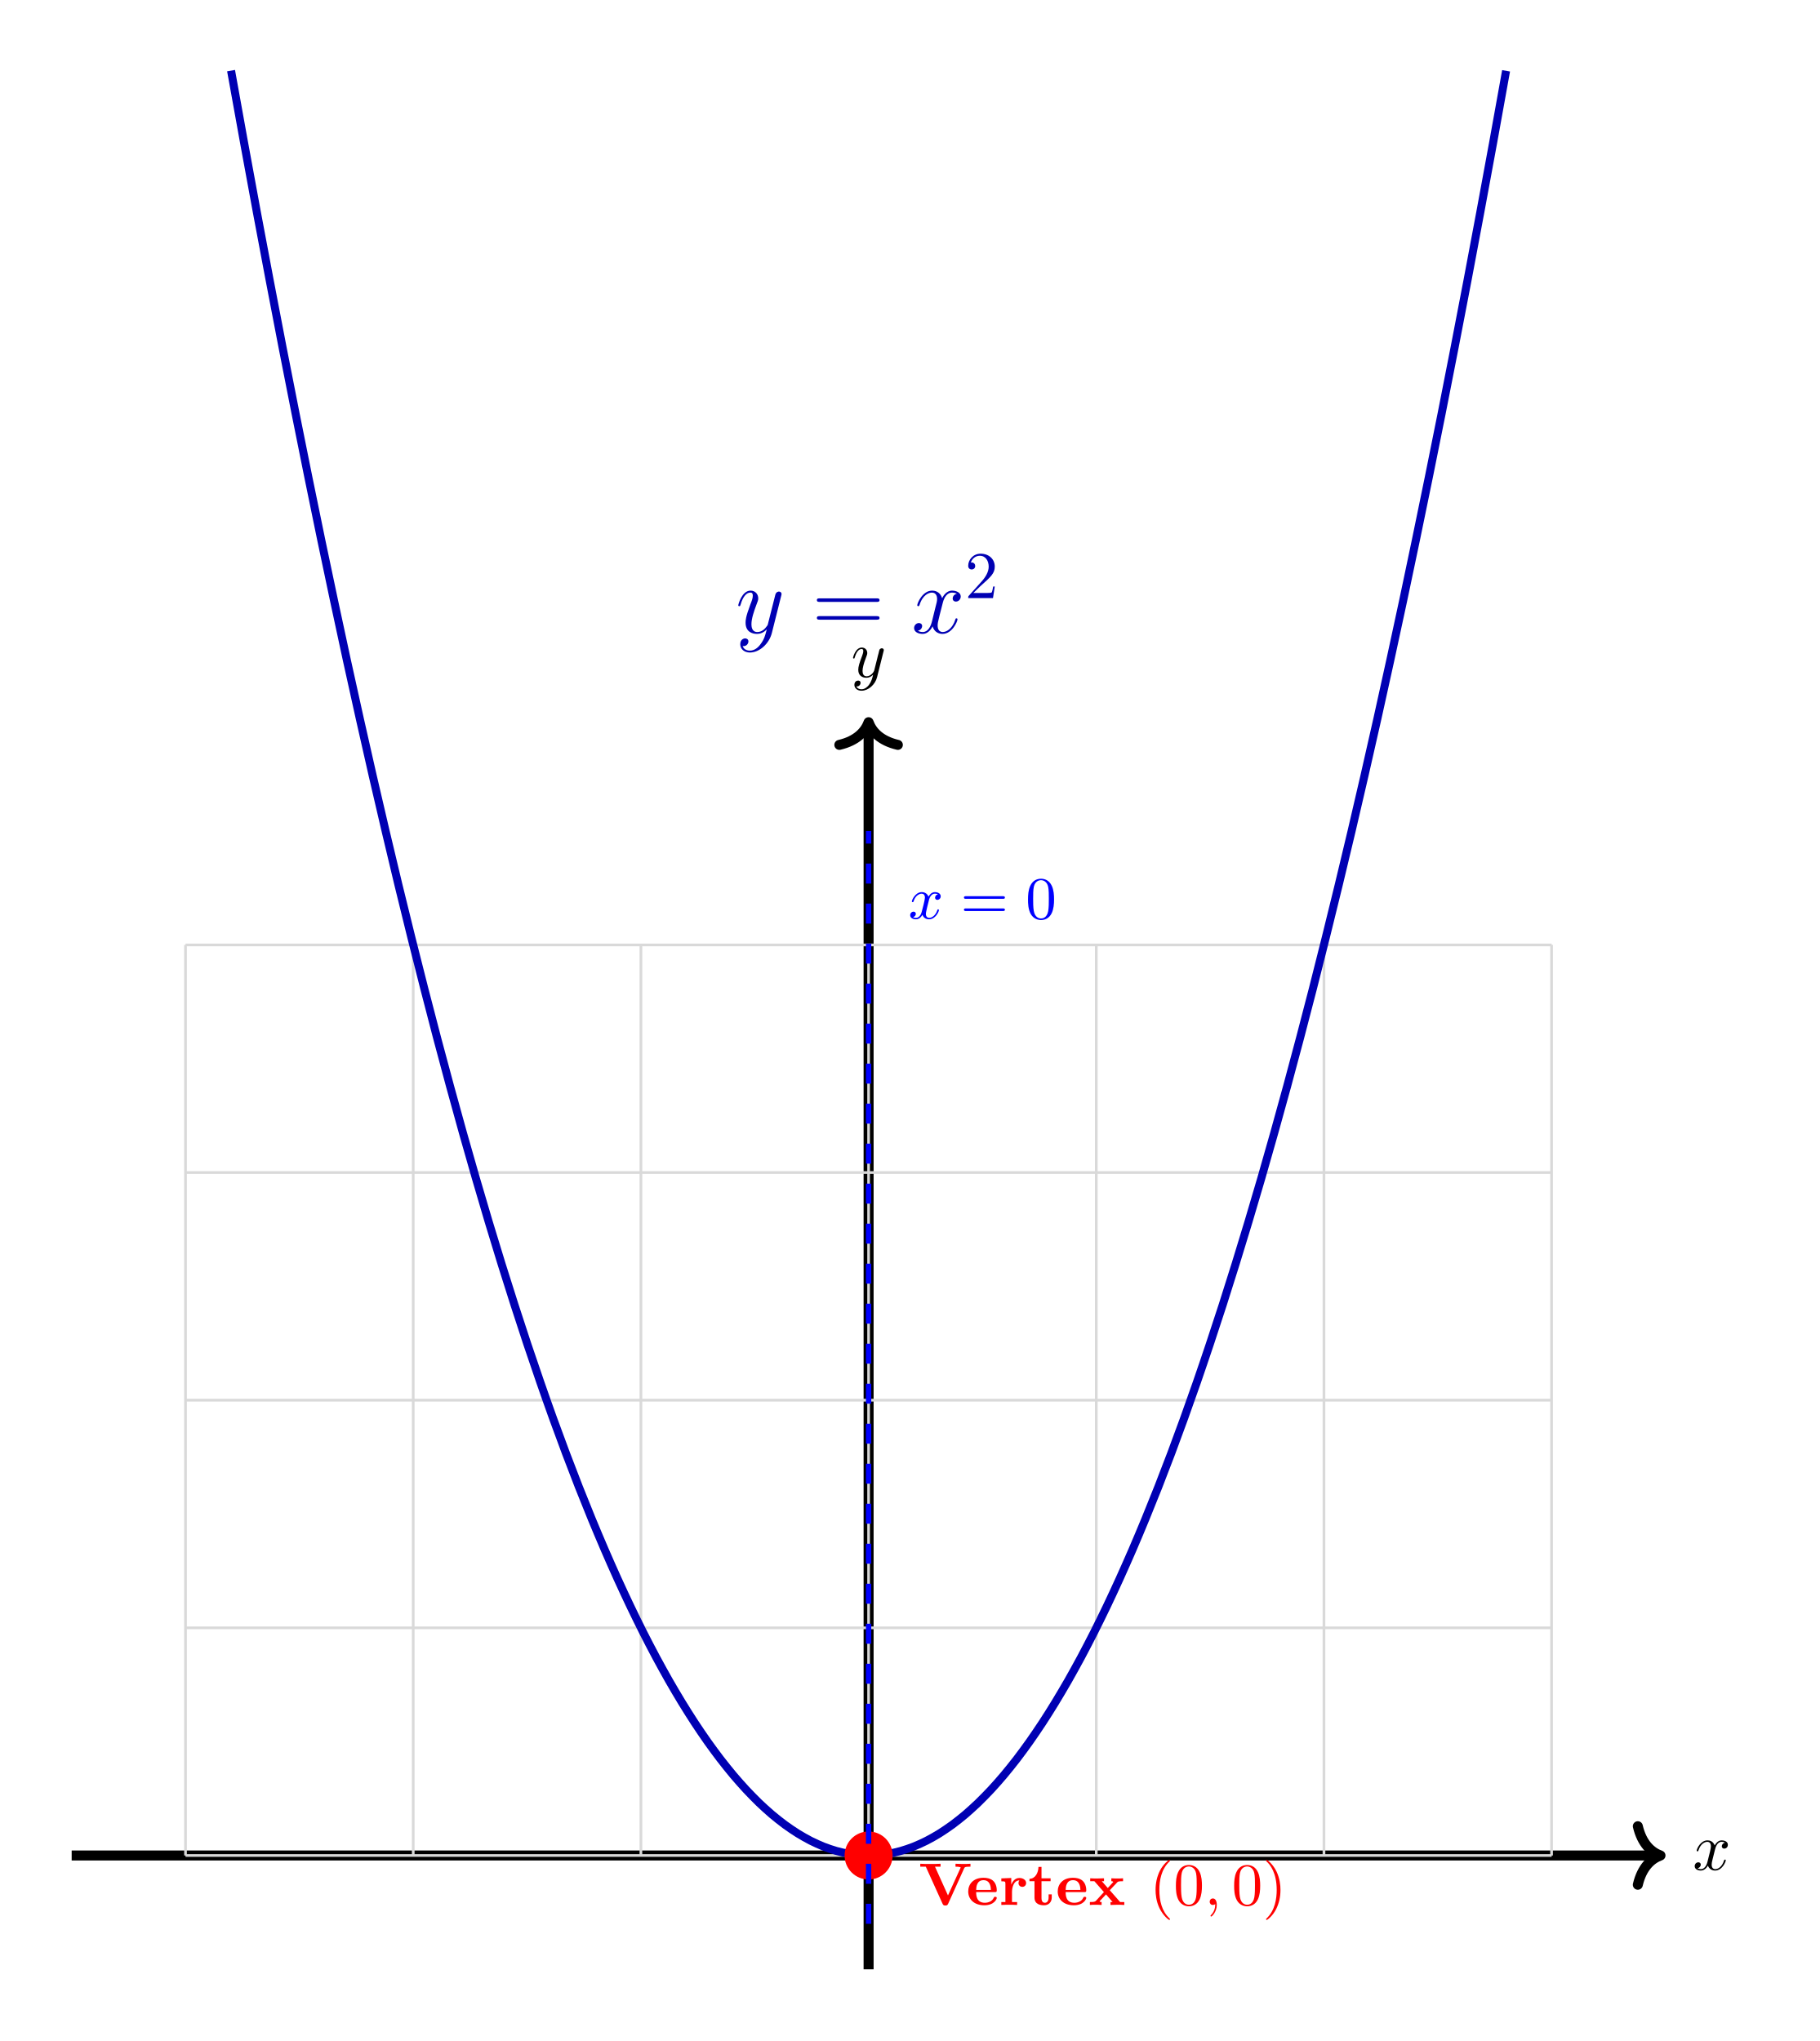
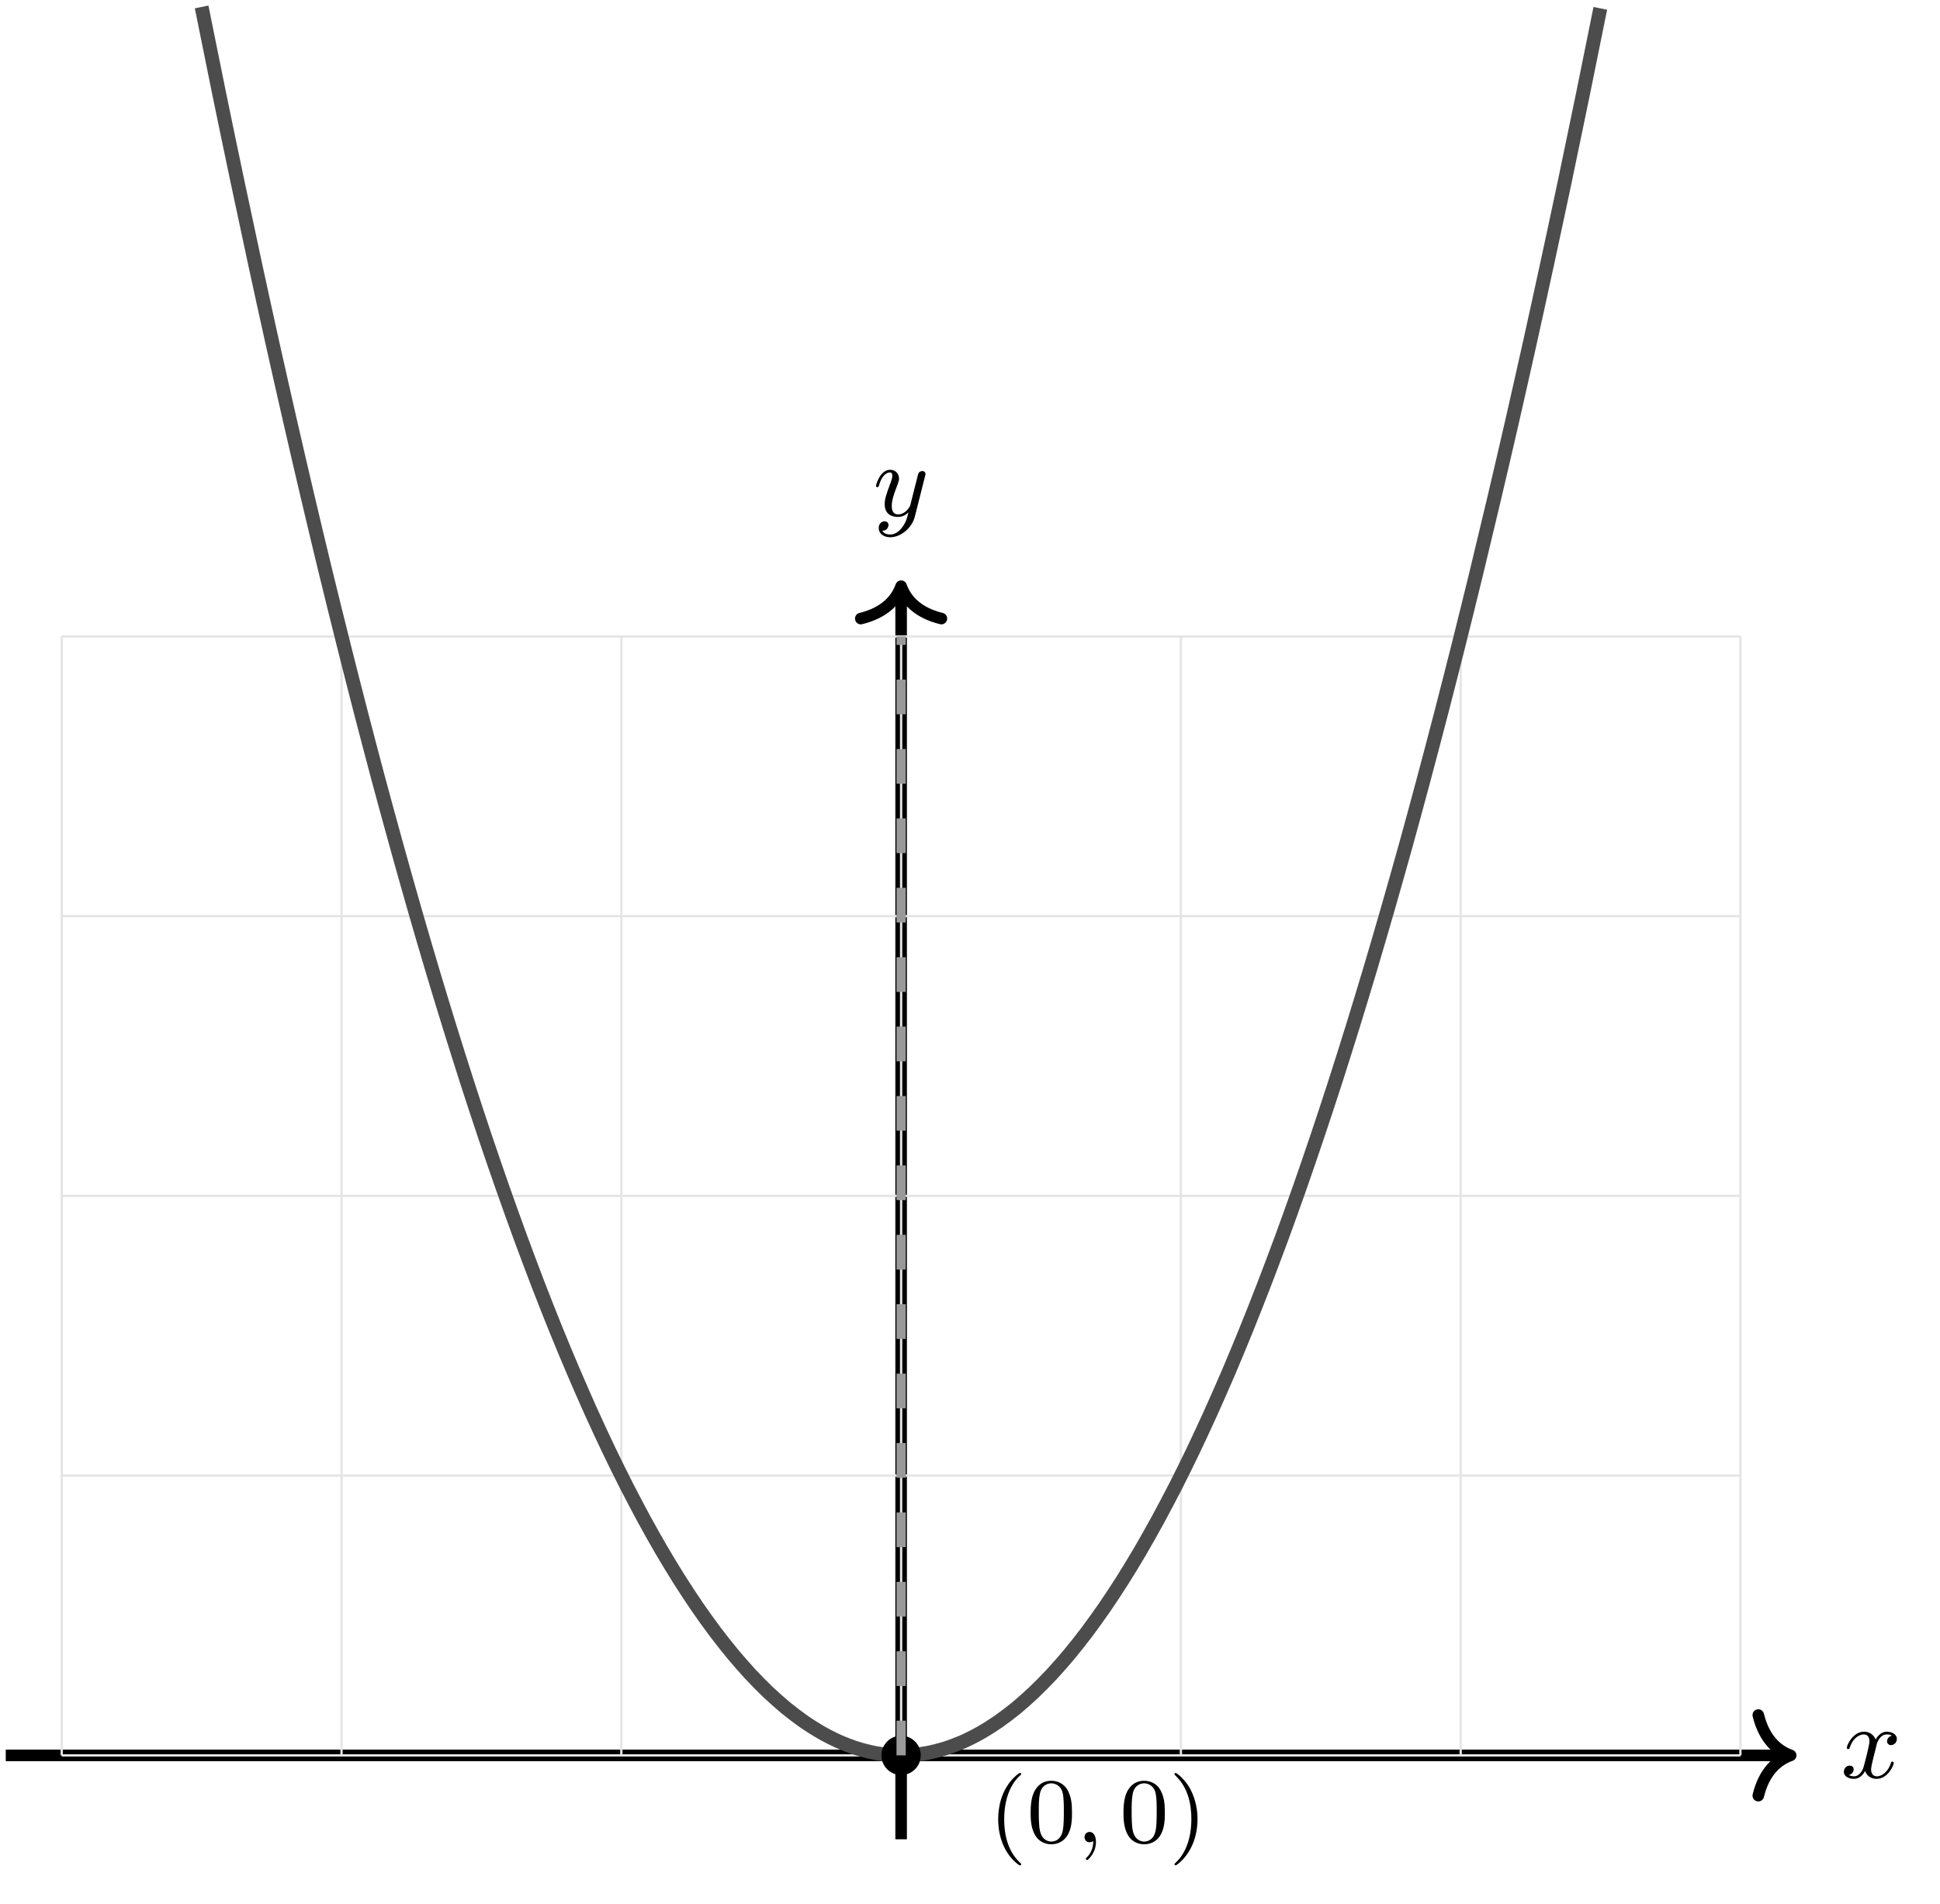
- <svg xmlns="http://www.w3.org/2000/svg" xmlns:xlink="http://www.w3.org/1999/xlink" width="271.864pt" height="304.961pt" viewBox="0 0 271.864 304.961">
+ <svg xmlns="http://www.w3.org/2000/svg" xmlns:xlink="http://www.w3.org/1999/xlink" width="167.066pt" height="163.989pt" viewBox="0 0 167.066 163.989">
  <defs>
    <g>
      <g id="glyph-0-0">
-         <path d="M 3.328 -3.016 C 3.391 -3.266 3.625 -4.188 4.312 -4.188 C 4.359 -4.188 4.609 -4.188 4.812 -4.062 C 4.531 -4 4.344 -3.766 4.344 -3.516 C 4.344 -3.359 4.453 -3.172 4.719 -3.172 C 4.938 -3.172 5.25 -3.344 5.25 -3.75 C 5.25 -4.266 4.672 -4.406 4.328 -4.406 C 3.75 -4.406 3.406 -3.875 3.281 -3.656 C 3.031 -4.312 2.5 -4.406 2.203 -4.406 C 1.172 -4.406 0.594 -3.125 0.594 -2.875 C 0.594 -2.766 0.703 -2.766 0.719 -2.766 C 0.797 -2.766 0.828 -2.797 0.844 -2.875 C 1.188 -3.938 1.844 -4.188 2.188 -4.188 C 2.375 -4.188 2.719 -4.094 2.719 -3.516 C 2.719 -3.203 2.547 -2.547 2.188 -1.141 C 2.031 -0.531 1.672 -0.109 1.234 -0.109 C 1.172 -0.109 0.953 -0.109 0.734 -0.234 C 0.984 -0.297 1.203 -0.5 1.203 -0.781 C 1.203 -1.047 0.984 -1.125 0.844 -1.125 C 0.531 -1.125 0.297 -0.875 0.297 -0.547 C 0.297 -0.094 0.781 0.109 1.219 0.109 C 1.891 0.109 2.25 -0.594 2.266 -0.641 C 2.391 -0.281 2.75 0.109 3.344 0.109 C 4.375 0.109 4.938 -1.172 4.938 -1.422 C 4.938 -1.531 4.859 -1.531 4.828 -1.531 C 4.734 -1.531 4.719 -1.484 4.688 -1.422 C 4.359 -0.344 3.688 -0.109 3.375 -0.109 C 2.984 -0.109 2.828 -0.422 2.828 -0.766 C 2.828 -0.984 2.875 -1.203 2.984 -1.641 Z M 3.328 -3.016 " />
+         <path d="M 4.406 -3.625 C 4.078 -3.562 3.984 -3.281 3.984 -3.141 C 3.984 -2.969 4.109 -2.812 4.328 -2.812 C 4.578 -2.812 4.828 -3.031 4.828 -3.344 C 4.828 -3.766 4.375 -3.969 3.953 -3.969 C 3.422 -3.969 3.109 -3.484 3 -3.297 C 2.828 -3.734 2.438 -3.969 2 -3.969 C 1.047 -3.969 0.516 -2.812 0.516 -2.578 C 0.516 -2.5 0.578 -2.469 0.641 -2.469 C 0.719 -2.469 0.75 -2.516 0.766 -2.578 C 1.047 -3.469 1.641 -3.734 1.984 -3.734 C 2.25 -3.734 2.469 -3.562 2.469 -3.141 C 2.469 -2.828 2.094 -1.391 1.969 -0.953 C 1.906 -0.688 1.625 -0.125 1.141 -0.125 C 0.953 -0.125 0.766 -0.188 0.688 -0.234 C 0.922 -0.281 1.109 -0.5 1.109 -0.719 C 1.109 -0.953 0.938 -1.047 0.766 -1.047 C 0.5 -1.047 0.266 -0.828 0.266 -0.516 C 0.266 -0.078 0.75 0.094 1.125 0.094 C 1.656 0.094 1.953 -0.328 2.094 -0.578 C 2.312 0.016 2.844 0.094 3.078 0.094 C 4.047 0.094 4.562 -1.062 4.562 -1.281 C 4.562 -1.328 4.531 -1.391 4.453 -1.391 C 4.344 -1.391 4.344 -1.359 4.297 -1.219 C 4.094 -0.578 3.578 -0.125 3.109 -0.125 C 2.859 -0.125 2.609 -0.281 2.609 -0.719 C 2.609 -0.922 2.734 -1.406 2.812 -1.75 C 2.859 -1.906 3.094 -2.875 3.109 -2.938 C 3.219 -3.266 3.484 -3.734 3.953 -3.734 C 4.109 -3.734 4.281 -3.719 4.406 -3.625 Z M 4.406 -3.625 " />
      </g>
      <g id="glyph-0-1">
-         <path d="M 4.844 -3.797 C 4.891 -3.938 4.891 -3.953 4.891 -4.031 C 4.891 -4.203 4.75 -4.297 4.594 -4.297 C 4.5 -4.297 4.344 -4.234 4.25 -4.094 C 4.234 -4.031 4.141 -3.734 4.109 -3.547 C 4.031 -3.297 3.969 -3.016 3.906 -2.75 L 3.453 -0.953 C 3.422 -0.812 2.984 -0.109 2.328 -0.109 C 1.828 -0.109 1.719 -0.547 1.719 -0.922 C 1.719 -1.375 1.891 -2 2.219 -2.875 C 2.375 -3.281 2.422 -3.391 2.422 -3.594 C 2.422 -4.031 2.109 -4.406 1.609 -4.406 C 0.656 -4.406 0.297 -2.953 0.297 -2.875 C 0.297 -2.766 0.391 -2.766 0.406 -2.766 C 0.516 -2.766 0.516 -2.797 0.562 -2.953 C 0.844 -3.891 1.234 -4.188 1.578 -4.188 C 1.656 -4.188 1.828 -4.188 1.828 -3.875 C 1.828 -3.625 1.719 -3.359 1.656 -3.172 C 1.25 -2.109 1.078 -1.547 1.078 -1.078 C 1.078 -0.188 1.703 0.109 2.297 0.109 C 2.688 0.109 3.016 -0.062 3.297 -0.344 C 3.172 0.172 3.047 0.672 2.656 1.203 C 2.391 1.531 2.016 1.828 1.562 1.828 C 1.422 1.828 0.969 1.797 0.797 1.406 C 0.953 1.406 1.094 1.406 1.219 1.281 C 1.328 1.203 1.422 1.062 1.422 0.875 C 1.422 0.562 1.156 0.531 1.062 0.531 C 0.828 0.531 0.5 0.688 0.5 1.172 C 0.5 1.672 0.938 2.047 1.562 2.047 C 2.578 2.047 3.609 1.141 3.891 0.016 Z M 4.844 -3.797 " />
+         <path d="M 4.5 -3.453 C 4.516 -3.5 4.531 -3.547 4.531 -3.609 C 4.531 -3.719 4.453 -3.859 4.25 -3.859 C 4.141 -3.859 3.969 -3.797 3.906 -3.625 C 3.891 -3.594 3.797 -3.219 3.75 -3.016 L 3.297 -1.234 C 3.234 -0.969 3.234 -0.953 3.203 -0.875 C 3.203 -0.828 2.828 -0.125 2.172 -0.125 C 1.625 -0.125 1.625 -0.688 1.625 -0.859 C 1.625 -1.266 1.734 -1.703 2.125 -2.703 C 2.203 -2.922 2.25 -3.047 2.25 -3.203 C 2.25 -3.656 1.922 -3.969 1.484 -3.969 C 0.625 -3.969 0.266 -2.688 0.266 -2.578 C 0.266 -2.5 0.328 -2.469 0.391 -2.469 C 0.484 -2.469 0.5 -2.531 0.531 -2.641 C 0.719 -3.312 1.078 -3.734 1.453 -3.734 C 1.672 -3.734 1.672 -3.562 1.672 -3.438 C 1.672 -3.297 1.625 -3.125 1.547 -2.922 C 1.125 -1.797 1.016 -1.422 1.016 -1 C 1.016 0 1.828 0.094 2.156 0.094 C 2.594 0.094 2.906 -0.141 3.062 -0.297 C 2.953 0.156 2.859 0.562 2.5 1.016 C 2.234 1.375 1.875 1.609 1.484 1.609 C 1.234 1.609 0.938 1.531 0.812 1.281 C 1.281 1.281 1.344 0.875 1.344 0.797 C 1.344 0.594 1.203 0.469 1 0.469 C 0.797 0.469 0.5 0.641 0.5 1.047 C 0.5 1.516 0.922 1.844 1.484 1.844 C 2.391 1.844 3.375 1.062 3.625 0.016 Z M 4.5 -3.453 " />
      </g>
      <g id="glyph-1-0">
-         <path d="M 6.828 -5.516 C 6.891 -5.625 6.922 -5.719 7.594 -5.719 L 7.75 -5.719 L 7.75 -6.156 C 7.266 -6.125 7.062 -6.125 6.703 -6.125 C 6.203 -6.125 5.984 -6.141 5.516 -6.156 L 5.516 -5.719 C 5.75 -5.719 6.062 -5.719 6.297 -5.609 L 4.391 -1.422 L 2.453 -5.719 L 3.281 -5.719 L 3.281 -6.156 C 2.953 -6.125 2.062 -6.125 1.688 -6.125 C 1.312 -6.125 0.594 -6.125 0.25 -6.156 L 0.25 -5.719 L 1.078 -5.719 L 3.594 -0.156 C 3.703 0.078 3.828 0.078 4 0.078 C 4.172 0.078 4.297 0.078 4.406 -0.156 Z M 6.828 -5.516 " />
+         <path d="M 2.656 1.984 C 2.719 1.984 2.812 1.984 2.812 1.891 C 2.812 1.859 2.812 1.859 2.703 1.75 C 1.609 0.719 1.344 -0.75 1.344 -1.984 C 1.344 -4.281 2.281 -5.359 2.688 -5.734 C 2.812 -5.828 2.812 -5.844 2.812 -5.875 C 2.812 -5.922 2.781 -5.969 2.703 -5.969 C 2.578 -5.969 2.172 -5.562 2.109 -5.5 C 1.047 -4.375 0.828 -2.953 0.828 -1.984 C 0.828 -0.203 1.562 1.234 2.656 1.984 Z M 2.656 1.984 " />
      </g>
      <g id="glyph-1-1">
-         <path d="M 4.266 -1.922 C 4.453 -1.922 4.562 -1.922 4.562 -2.172 C 4.562 -2.375 4.547 -3.172 3.969 -3.656 C 3.562 -3.984 3.016 -4.062 2.578 -4.062 C 1.047 -4.062 0.297 -3.094 0.297 -2.016 C 0.297 -0.844 1.188 0.047 2.703 0.047 C 4.188 0.047 4.562 -0.891 4.562 -1.047 C 4.562 -1.219 4.391 -1.219 4.328 -1.219 C 4.172 -1.219 4.156 -1.172 4.094 -1.047 C 3.891 -0.578 3.344 -0.328 2.781 -0.328 C 1.5 -0.328 1.484 -1.484 1.484 -1.922 Z M 1.484 -2.25 C 1.5 -2.656 1.547 -3.703 2.578 -3.703 C 3.625 -3.703 3.672 -2.609 3.688 -2.25 Z M 1.484 -2.25 " />
+         <path d="M 3.891 -2.547 C 3.891 -3.391 3.812 -3.906 3.547 -4.422 C 3.203 -5.125 2.547 -5.297 2.109 -5.297 C 1.109 -5.297 0.734 -4.547 0.625 -4.328 C 0.344 -3.75 0.328 -2.953 0.328 -2.547 C 0.328 -2.016 0.344 -1.219 0.734 -0.578 C 1.094 0.016 1.688 0.172 2.109 0.172 C 2.5 0.172 3.172 0.047 3.578 -0.734 C 3.875 -1.312 3.891 -2.031 3.891 -2.547 Z M 2.109 -0.062 C 1.844 -0.062 1.297 -0.188 1.125 -1.016 C 1.031 -1.469 1.031 -2.219 1.031 -2.641 C 1.031 -3.188 1.031 -3.75 1.125 -4.188 C 1.297 -5 1.906 -5.078 2.109 -5.078 C 2.375 -5.078 2.938 -4.938 3.094 -4.219 C 3.188 -3.781 3.188 -3.172 3.188 -2.641 C 3.188 -2.172 3.188 -1.453 3.094 -1 C 2.922 -0.172 2.375 -0.062 2.109 -0.062 Z M 2.109 -0.062 " />
      </g>
      <g id="glyph-1-2">
-         <path d="M 1.969 -1.953 C 1.969 -2.609 2.219 -3.656 3.078 -3.672 C 2.984 -3.578 2.938 -3.422 2.938 -3.281 C 2.938 -2.891 3.25 -2.703 3.5 -2.703 C 3.797 -2.703 4.078 -2.906 4.078 -3.281 C 4.078 -3.734 3.609 -4.031 3.078 -4.031 C 2.453 -4.031 2.078 -3.578 1.875 -3.062 L 1.859 -3.062 L 1.859 -4.031 L 0.375 -3.969 L 0.375 -3.531 C 0.906 -3.531 0.984 -3.531 0.984 -3.172 L 0.984 -0.438 L 0.375 -0.438 L 0.375 0 C 1.031 -0.031 1.078 -0.031 1.516 -0.031 C 1.734 -0.031 2.266 -0.031 2.734 0 L 2.734 -0.438 L 1.969 -0.438 Z M 1.969 -1.953 " />
-       </g>
-       <g id="glyph-1-3">
-         <path d="M 2 -3.547 L 3.359 -3.547 L 3.359 -3.984 L 2 -3.984 L 2 -5.688 L 1.547 -5.688 C 1.531 -4.859 1.109 -3.922 0.203 -3.906 L 0.203 -3.547 L 0.953 -3.547 L 0.953 -1.109 C 0.953 -0.078 1.844 0.047 2.391 0.047 C 3.094 0.047 3.531 -0.453 3.531 -1.109 L 3.531 -1.578 L 3.062 -1.578 L 3.062 -1.125 C 3.062 -0.5 2.75 -0.328 2.516 -0.328 C 2 -0.328 2 -0.875 2 -1.078 Z M 2 -3.547 " />
-       </g>
-       <g id="glyph-1-4">
-         <path d="M 3.203 -2.203 L 4.312 -3.375 C 4.406 -3.484 4.469 -3.547 5.188 -3.547 L 5.188 -3.984 C 4.875 -3.953 4.641 -3.953 4.344 -3.953 C 4.188 -3.953 3.844 -3.953 3.438 -3.984 L 3.438 -3.547 C 3.625 -3.547 3.672 -3.5 3.734 -3.438 L 2.906 -2.531 L 2.016 -3.547 L 2.344 -3.547 L 2.344 -3.984 C 1.797 -3.969 1.562 -3.953 1.266 -3.953 C 1.078 -3.953 0.734 -3.953 0.281 -3.984 L 0.281 -3.547 L 0.906 -3.547 L 2.328 -1.922 L 1.125 -0.609 C 0.953 -0.438 0.641 -0.438 0.234 -0.438 L 0.234 0 C 0.531 -0.031 0.766 -0.031 1.062 -0.031 C 1.234 -0.031 1.578 -0.031 1.984 0 L 1.984 -0.438 C 1.844 -0.438 1.688 -0.469 1.688 -0.531 C 1.688 -0.578 1.75 -0.625 1.766 -0.641 L 2.641 -1.578 L 3.625 -0.438 L 3.312 -0.438 L 3.312 0 C 3.891 -0.016 4.094 -0.031 4.391 -0.031 C 4.594 -0.031 4.922 -0.031 5.375 0 L 5.375 -0.438 L 4.75 -0.438 Z M 3.203 -2.203 " />
+         <path d="M 2.469 -1.984 C 2.469 -2.75 2.328 -3.656 1.844 -4.594 C 1.453 -5.328 0.719 -5.969 0.578 -5.969 C 0.5 -5.969 0.484 -5.922 0.484 -5.875 C 0.484 -5.844 0.484 -5.828 0.578 -5.734 C 1.688 -4.672 1.938 -3.219 1.938 -1.984 C 1.938 0.297 1 1.375 0.594 1.75 C 0.484 1.844 0.484 1.859 0.484 1.891 C 0.484 1.938 0.5 1.984 0.578 1.984 C 0.703 1.984 1.109 1.578 1.172 1.516 C 2.234 0.391 2.469 -1.031 2.469 -1.984 Z M 2.469 -1.984 " />
      </g>
      <g id="glyph-2-0">
-         <path d="M 3.062 2.141 C 3.062 2.094 3.031 2.062 2.984 2 C 1.828 0.938 1.469 -0.672 1.469 -2.25 C 1.469 -3.625 1.734 -5.312 3 -6.516 C 3.047 -6.562 3.062 -6.578 3.062 -6.625 C 3.062 -6.688 3.016 -6.734 2.953 -6.734 C 2.844 -6.734 2.031 -6.078 1.547 -5.109 C 1.125 -4.25 0.906 -3.312 0.906 -2.25 C 0.906 -1.609 0.984 -0.578 1.484 0.469 C 2.016 1.578 2.844 2.234 2.953 2.234 C 3.016 2.234 3.062 2.203 3.062 2.141 Z M 3.062 2.141 " />
-       </g>
-       <g id="glyph-2-1">
-         <path d="M 4.25 -2.875 C 4.25 -3.469 4.219 -4.25 3.906 -4.922 C 3.5 -5.766 2.828 -5.969 2.312 -5.969 C 1.766 -5.969 1.078 -5.766 0.688 -4.891 C 0.406 -4.281 0.359 -3.547 0.359 -2.875 C 0.359 -2.281 0.375 -1.422 0.766 -0.703 C 1.188 0.047 1.891 0.203 2.297 0.203 C 2.875 0.203 3.547 -0.047 3.922 -0.875 C 4.188 -1.484 4.25 -2.156 4.25 -2.875 Z M 2.312 -0.031 C 2.031 -0.031 1.391 -0.156 1.219 -1.172 C 1.125 -1.688 1.125 -2.469 1.125 -2.984 C 1.125 -3.594 1.125 -4.297 1.234 -4.797 C 1.422 -5.594 1.984 -5.75 2.297 -5.75 C 2.641 -5.75 3.203 -5.562 3.375 -4.734 C 3.469 -4.25 3.469 -3.547 3.469 -2.984 C 3.469 -2.422 3.469 -1.672 3.375 -1.141 C 3.188 -0.109 2.531 -0.031 2.312 -0.031 Z M 2.312 -0.031 " />
-       </g>
-       <g id="glyph-2-2">
-         <path d="M 2.672 -2.25 C 2.672 -2.984 2.562 -3.969 2.094 -4.969 C 1.562 -6.078 0.734 -6.734 0.625 -6.734 C 0.531 -6.734 0.516 -6.656 0.516 -6.625 C 0.516 -6.578 0.531 -6.562 0.594 -6.5 C 1.125 -6.031 2.109 -4.812 2.109 -2.25 C 2.109 -0.969 1.875 0.812 0.578 2.031 C 0.562 2.047 0.516 2.094 0.516 2.141 C 0.516 2.156 0.531 2.234 0.625 2.234 C 0.734 2.234 1.547 1.594 2.031 0.609 C 2.453 -0.25 2.672 -1.172 2.672 -2.25 Z M 2.672 -2.25 " />
-       </g>
-       <g id="glyph-2-3">
-         <path d="M 6.344 -2.969 C 6.469 -2.969 6.641 -2.969 6.641 -3.156 C 6.641 -3.359 6.453 -3.359 6.312 -3.359 L 0.844 -3.359 C 0.703 -3.359 0.516 -3.359 0.516 -3.156 C 0.516 -2.969 0.688 -2.969 0.812 -2.969 Z M 6.312 -1.141 C 6.453 -1.141 6.641 -1.141 6.641 -1.344 C 6.641 -1.531 6.469 -1.531 6.344 -1.531 L 0.812 -1.531 C 0.688 -1.531 0.516 -1.531 0.516 -1.344 C 0.516 -1.141 0.703 -1.141 0.844 -1.141 Z M 6.312 -1.141 " />
-       </g>
-       <g id="glyph-3-0">
-         <path d="M 1.625 -0.141 C 1.625 0.156 1.625 0.891 0.969 1.531 C 0.922 1.578 0.922 1.594 0.922 1.625 C 0.922 1.688 0.984 1.734 1.031 1.734 C 1.125 1.734 1.859 1.031 1.859 -0.016 C 1.859 -0.578 1.656 -0.969 1.281 -0.969 C 0.969 -0.969 0.797 -0.734 0.797 -0.484 C 0.797 -0.234 0.969 0 1.281 0 C 1.406 0 1.547 -0.047 1.625 -0.141 Z M 1.625 -0.141 " />
-       </g>
-       <g id="glyph-3-1">
-         <path d="M 4.406 -3.625 C 4.078 -3.562 3.984 -3.281 3.984 -3.141 C 3.984 -2.969 4.109 -2.812 4.328 -2.812 C 4.578 -2.812 4.828 -3.031 4.828 -3.344 C 4.828 -3.766 4.375 -3.969 3.953 -3.969 C 3.422 -3.969 3.109 -3.484 3 -3.297 C 2.828 -3.734 2.438 -3.969 2 -3.969 C 1.047 -3.969 0.516 -2.812 0.516 -2.578 C 0.516 -2.5 0.578 -2.469 0.641 -2.469 C 0.719 -2.469 0.75 -2.516 0.766 -2.578 C 1.047 -3.469 1.641 -3.734 1.984 -3.734 C 2.25 -3.734 2.469 -3.562 2.469 -3.141 C 2.469 -2.828 2.094 -1.391 1.969 -0.953 C 1.906 -0.688 1.625 -0.125 1.141 -0.125 C 0.953 -0.125 0.766 -0.188 0.688 -0.234 C 0.922 -0.281 1.109 -0.5 1.109 -0.719 C 1.109 -0.953 0.938 -1.047 0.766 -1.047 C 0.5 -1.047 0.266 -0.828 0.266 -0.516 C 0.266 -0.078 0.75 0.094 1.125 0.094 C 1.656 0.094 1.953 -0.328 2.094 -0.578 C 2.312 0.016 2.844 0.094 3.078 0.094 C 4.047 0.094 4.562 -1.062 4.562 -1.281 C 4.562 -1.328 4.531 -1.391 4.453 -1.391 C 4.344 -1.391 4.344 -1.359 4.297 -1.219 C 4.094 -0.578 3.578 -0.125 3.109 -0.125 C 2.859 -0.125 2.609 -0.281 2.609 -0.719 C 2.609 -0.922 2.734 -1.406 2.812 -1.75 C 2.859 -1.906 3.094 -2.875 3.109 -2.938 C 3.219 -3.266 3.484 -3.734 3.953 -3.734 C 4.109 -3.734 4.281 -3.719 4.406 -3.625 Z M 4.406 -3.625 " />
-       </g>
-       <g id="glyph-4-0">
-         <path d="M 3.766 1.609 C 3.391 2.156 2.828 2.641 2.125 2.641 C 1.953 2.641 1.266 2.609 1.047 1.953 C 1.094 1.969 1.156 1.969 1.188 1.969 C 1.625 1.969 1.906 1.594 1.906 1.266 C 1.906 0.938 1.641 0.812 1.422 0.812 C 1.188 0.812 0.688 0.984 0.688 1.688 C 0.688 2.422 1.312 2.922 2.125 2.922 C 3.562 2.922 5 1.609 5.406 0.016 L 6.812 -5.578 C 6.828 -5.656 6.859 -5.734 6.859 -5.828 C 6.859 -6.031 6.688 -6.188 6.469 -6.188 C 6.344 -6.188 6.031 -6.125 5.922 -5.688 L 4.859 -1.484 C 4.797 -1.219 4.797 -1.188 4.672 -1.031 C 4.391 -0.625 3.922 -0.141 3.234 -0.141 C 2.422 -0.141 2.359 -0.938 2.359 -1.312 C 2.359 -2.141 2.734 -3.234 3.125 -4.281 C 3.281 -4.688 3.375 -4.891 3.375 -5.172 C 3.375 -5.781 2.938 -6.328 2.234 -6.328 C 0.922 -6.328 0.391 -4.25 0.391 -4.125 C 0.391 -4.078 0.438 -4 0.547 -4 C 0.672 -4 0.688 -4.062 0.75 -4.266 C 1.094 -5.469 1.641 -6.031 2.188 -6.031 C 2.328 -6.031 2.562 -6.031 2.562 -5.562 C 2.562 -5.188 2.406 -4.781 2.188 -4.234 C 1.484 -2.359 1.484 -1.875 1.484 -1.531 C 1.484 -0.172 2.469 0.141 3.188 0.141 C 3.594 0.141 4.109 0.016 4.625 -0.516 L 4.641 -0.5 C 4.422 0.344 4.281 0.906 3.766 1.609 Z M 3.766 1.609 " />
-       </g>
-       <g id="glyph-4-1">
-         <path d="M 6.797 -5.859 C 6.344 -5.766 6.172 -5.422 6.172 -5.156 C 6.172 -4.812 6.438 -4.688 6.641 -4.688 C 7.078 -4.688 7.375 -5.062 7.375 -5.453 C 7.375 -6.047 6.688 -6.328 6.078 -6.328 C 5.203 -6.328 4.719 -5.469 4.594 -5.188 C 4.266 -6.266 3.375 -6.328 3.109 -6.328 C 1.656 -6.328 0.875 -4.453 0.875 -4.125 C 0.875 -4.078 0.938 -4 1.031 -4 C 1.141 -4 1.172 -4.094 1.203 -4.141 C 1.688 -5.734 2.656 -6.031 3.062 -6.031 C 3.719 -6.031 3.844 -5.438 3.844 -5.094 C 3.844 -4.781 3.766 -4.453 3.578 -3.766 L 3.094 -1.797 C 2.891 -0.938 2.469 -0.141 1.703 -0.141 C 1.641 -0.141 1.281 -0.141 0.969 -0.328 C 1.484 -0.438 1.609 -0.859 1.609 -1.031 C 1.609 -1.312 1.391 -1.484 1.125 -1.484 C 0.781 -1.484 0.406 -1.188 0.406 -0.734 C 0.406 -0.125 1.078 0.141 1.688 0.141 C 2.375 0.141 2.875 -0.406 3.172 -0.984 C 3.406 -0.141 4.109 0.141 4.641 0.141 C 6.109 0.141 6.891 -1.734 6.891 -2.047 C 6.891 -2.125 6.828 -2.188 6.734 -2.188 C 6.609 -2.188 6.594 -2.109 6.562 -2 C 6.172 -0.734 5.328 -0.141 4.688 -0.141 C 4.188 -0.141 3.922 -0.516 3.922 -1.109 C 3.922 -1.422 3.969 -1.656 4.203 -2.594 L 4.703 -4.547 C 4.922 -5.406 5.406 -6.031 6.062 -6.031 C 6.094 -6.031 6.5 -6.031 6.797 -5.859 Z M 6.797 -5.859 " />
-       </g>
-       <g id="glyph-5-0">
-         <path d="M 9.688 -4.641 C 9.891 -4.641 10.141 -4.641 10.141 -4.906 C 10.141 -5.172 9.891 -5.172 9.688 -5.172 L 1.234 -5.172 C 1.031 -5.172 0.781 -5.172 0.781 -4.922 C 0.781 -4.641 1.016 -4.641 1.234 -4.641 Z M 9.688 -1.984 C 9.891 -1.984 10.141 -1.984 10.141 -2.234 C 10.141 -2.516 9.891 -2.516 9.688 -2.516 L 1.234 -2.516 C 1.031 -2.516 0.781 -2.516 0.781 -2.25 C 0.781 -1.984 1.016 -1.984 1.234 -1.984 Z M 9.688 -1.984 " />
-       </g>
-       <g id="glyph-6-0">
-         <path d="M 1.266 -0.766 L 2.328 -1.797 C 3.875 -3.172 4.469 -3.703 4.469 -4.703 C 4.469 -5.844 3.578 -6.641 2.359 -6.641 C 1.234 -6.641 0.5 -5.719 0.5 -4.828 C 0.5 -4.281 1 -4.281 1.031 -4.281 C 1.203 -4.281 1.547 -4.391 1.547 -4.812 C 1.547 -5.062 1.359 -5.328 1.016 -5.328 C 0.938 -5.328 0.922 -5.328 0.891 -5.312 C 1.109 -5.969 1.656 -6.328 2.234 -6.328 C 3.141 -6.328 3.562 -5.516 3.562 -4.703 C 3.562 -3.906 3.078 -3.125 2.516 -2.5 L 0.609 -0.375 C 0.5 -0.266 0.5 -0.234 0.5 0 L 4.203 0 L 4.469 -1.734 L 4.234 -1.734 C 4.172 -1.438 4.109 -1 4 -0.844 C 3.938 -0.766 3.281 -0.766 3.062 -0.766 Z M 1.266 -0.766 " />
+         <path d="M 1.484 -0.125 C 1.484 0.391 1.375 0.859 0.891 1.344 C 0.859 1.375 0.844 1.391 0.844 1.422 C 0.844 1.484 0.906 1.531 0.953 1.531 C 1.047 1.531 1.719 0.906 1.719 -0.031 C 1.719 -0.531 1.516 -0.891 1.172 -0.891 C 0.891 -0.891 0.734 -0.656 0.734 -0.453 C 0.734 -0.219 0.891 0 1.172 0 C 1.375 0 1.484 -0.109 1.484 -0.125 Z M 1.484 -0.125 " />
      </g>
    </g>
+     <clipPath id="clip-0">
+       <path clip-rule="nonzero" d="M 0 0 L 155 0 L 155 163.988 L 0 163.988 Z M 0 0 " />
+     </clipPath>
  </defs>
-   <path fill="none" stroke-width="1.494" stroke-linecap="butt" stroke-linejoin="miter" stroke="rgb(0%, 0%, 0%)" stroke-opacity="1" stroke-miterlimit="10" d="M -119.058 0.001 L 117.563 0.001 " transform="matrix(1, 0, 0, -1, 129.765, 277.243)" />
-   <path fill="none" stroke-width="1.494" stroke-linecap="round" stroke-linejoin="round" stroke="rgb(0%, 0%, 0%)" stroke-opacity="1" stroke-miterlimit="10" d="M -3.387 4.372 C -2.769 1.747 -1.39 0.509 0 0.001 C -1.39 -0.511 -2.769 -1.749 -3.387 -4.37 " transform="matrix(1, 0, 0, -1, 248.0741, 277.243)" />
+   <path fill="none" stroke-width="0.996" stroke-linecap="butt" stroke-linejoin="miter" stroke="rgb(0%, 0%, 0%)" stroke-opacity="1" stroke-miterlimit="10" d="M -77.105 -0.001 L 76.106 -0.001 " transform="matrix(1, 0, 0, -1, 77.601, 151.19)" />
+   <path fill="none" stroke-width="0.996" stroke-linecap="round" stroke-linejoin="round" stroke="rgb(0%, 0%, 0%)" stroke-opacity="1" stroke-miterlimit="10" d="M -2.789 3.471 C -2.281 1.389 -1.144 0.405 0 -0.001 C -1.144 -0.404 -2.281 -1.388 -2.789 -3.47 " transform="matrix(1, 0, 0, -1, 154.2066, 151.19)" />
  <g fill="rgb(0%, 0%, 0%)" fill-opacity="1">
-     <use xlink:href="#glyph-0-0" x="252.887" y="279.388" />
+     <use xlink:href="#glyph-0-0" x="158.522" y="153.12" />
  </g>
-   <path fill="none" stroke-width="1.494" stroke-linecap="butt" stroke-linejoin="miter" stroke="rgb(0%, 0%, 0%)" stroke-opacity="1" stroke-miterlimit="10" d="M 0.001 -17.007 L 0.001 168.587 " transform="matrix(1, 0, 0, -1, 129.765, 277.243)" />
-   <path fill="none" stroke-width="1.494" stroke-linecap="round" stroke-linejoin="round" stroke="rgb(0%, 0%, 0%)" stroke-opacity="1" stroke-miterlimit="10" d="M -3.387 4.37 C -2.77 1.749 -1.391 0.511 -0 -0.001 C -1.391 -0.508 -2.77 -1.747 -3.387 -4.372 " transform="matrix(0, -1, -1, 0, 129.765, 107.9098)" />
+   <path fill="none" stroke-width="0.996" stroke-linecap="butt" stroke-linejoin="miter" stroke="rgb(0%, 0%, 0%)" stroke-opacity="1" stroke-miterlimit="10" d="M 0.001 -7.228 L 0.001 100.202 " transform="matrix(1, 0, 0, -1, 77.601, 151.19)" />
+   <path fill="none" stroke-width="0.996" stroke-linecap="round" stroke-linejoin="round" stroke="rgb(0%, 0%, 0%)" stroke-opacity="1" stroke-miterlimit="10" d="M -2.788 3.472 C -2.28 1.39 -1.143 0.406 0.001 -0.001 C -1.143 -0.407 -2.28 -1.387 -2.788 -3.469 " transform="matrix(0, -1, -1, 0, 77.601, 50.4894)" />
  <g fill="rgb(0%, 0%, 0%)" fill-opacity="1">
-     <use xlink:href="#glyph-0-1" x="127.144" y="101.16" />
+     <use xlink:href="#glyph-0-1" x="75.171" y="44.43" />
  </g>
-   <path fill="none" stroke-width="0.399" stroke-linecap="butt" stroke-linejoin="miter" stroke="rgb(84.999%, 84.999%, 84.999%)" stroke-opacity="1" stroke-miterlimit="10" d="M -102.05 0.001 L 102.047 0.001 M -102.05 34.016 L 102.047 34.016 M -102.05 68.032 L 102.047 68.032 M -102.05 102.048 L 102.047 102.048 M -102.05 136.052 L 102.047 136.052 M -102.05 0.001 L -102.05 136.063 M -68.031 0.001 L -68.031 136.063 M -34.015 0.001 L -34.015 136.063 M 0.001 0.001 L 0.001 136.063 M 34.016 0.001 L 34.016 136.063 M 68.032 0.001 L 68.032 136.063 M 102.036 0.001 L 102.036 136.063 " transform="matrix(1, 0, 0, -1, 129.765, 277.243)" />
-   <path fill="none" stroke-width="1.196" stroke-linecap="butt" stroke-linejoin="miter" stroke="rgb(0%, 0%, 70%)" stroke-opacity="1" stroke-miterlimit="10" d="M -95.245 266.688 C -95.245 266.688 -93.855 258.95 -93.32 256.02 C -92.788 253.091 -91.929 248.442 -91.398 245.571 C -90.863 242.704 -90.007 238.149 -89.472 235.341 C -88.941 232.532 -88.081 228.075 -87.55 225.329 C -87.015 222.579 -86.16 218.22 -85.624 215.532 C -85.089 212.845 -84.234 208.583 -83.699 205.954 C -83.167 203.329 -82.312 199.161 -81.777 196.595 C -81.242 194.028 -80.386 189.958 -79.851 187.454 C -79.32 184.946 -78.46 180.973 -77.929 178.528 C -77.394 176.083 -76.538 172.208 -76.003 169.821 C -75.472 167.434 -74.613 163.657 -74.081 161.329 C -73.546 159.005 -72.691 155.325 -72.156 153.059 C -71.62 150.794 -70.765 147.212 -70.234 145.005 C -69.699 142.802 -68.843 139.313 -68.308 137.169 C -67.773 135.024 -66.917 131.634 -66.382 129.552 C -65.851 127.466 -64.992 124.173 -64.46 122.149 C -63.925 120.126 -63.07 116.93 -62.535 114.966 C -62.003 113.001 -61.144 109.903 -60.613 108.001 C -60.078 106.098 -59.222 103.095 -58.687 101.251 C -58.152 99.411 -57.296 96.505 -56.765 94.72 C -56.23 92.938 -55.374 90.13 -54.839 88.407 C -54.304 86.688 -53.449 83.973 -52.913 82.313 C -52.382 80.653 -51.527 78.036 -50.992 76.438 C -50.456 74.837 -49.601 72.317 -49.066 70.778 C -48.535 69.235 -47.675 66.813 -47.144 65.333 C -46.609 63.856 -45.753 61.528 -45.218 60.11 C -44.683 58.692 -43.828 56.462 -43.296 55.102 C -42.761 53.743 -41.906 51.614 -41.37 50.313 C -40.835 49.016 -39.98 46.981 -39.445 45.743 C -38.913 44.505 -38.058 42.567 -37.523 41.391 C -36.988 40.212 -36.132 38.372 -35.597 37.255 C -35.066 36.138 -34.206 34.391 -33.675 33.337 C -33.14 32.278 -32.285 30.63 -31.749 29.634 C -31.214 28.638 -30.359 27.087 -29.828 26.153 C -29.292 25.216 -28.437 23.763 -27.902 22.888 C -27.367 22.009 -26.511 20.653 -25.976 19.837 C -25.445 19.024 -24.589 17.763 -24.054 17.009 C -23.519 16.255 -22.663 15.091 -22.128 14.395 C -21.597 13.7 -20.738 12.638 -20.206 12.001 C -19.671 11.368 -18.816 10.399 -18.281 9.825 C -17.745 9.251 -16.89 8.38 -16.359 7.864 C -15.824 7.352 -14.968 6.575 -14.433 6.122 C -13.898 5.669 -13.042 4.993 -12.507 4.598 C -11.976 4.208 -11.12 3.626 -10.585 3.294 C -10.05 2.962 -9.195 2.477 -8.66 2.204 C -8.128 1.934 -7.269 1.544 -6.738 1.333 C -6.202 1.122 -5.347 0.833 -4.812 0.68 C -4.277 0.528 -3.421 0.337 -2.89 0.247 C -2.355 0.153 -1.499 0.056 -0.964 0.028 C -0.429 -0.003 0.426 -0.003 0.962 0.028 C 1.493 0.056 2.348 0.153 2.883 0.243 C 3.419 0.337 4.274 0.528 4.809 0.68 C 5.34 0.829 6.2 1.122 6.731 1.333 C 7.266 1.544 8.122 1.931 8.657 2.204 C 9.188 2.473 10.047 2.958 10.579 3.29 C 11.114 3.622 11.969 4.204 12.505 4.595 C 13.04 4.989 13.895 5.665 14.43 6.118 C 14.962 6.571 15.817 7.348 16.352 7.86 C 16.887 8.376 17.743 9.247 18.278 9.821 C 18.809 10.395 19.669 11.36 20.2 11.997 C 20.735 12.63 21.59 13.696 22.126 14.391 C 22.657 15.083 23.516 16.247 24.047 17.001 C 24.583 17.759 25.438 19.016 25.973 19.833 C 26.508 20.645 27.364 22.001 27.895 22.88 C 28.43 23.755 29.286 25.208 29.821 26.141 C 30.356 27.079 31.212 28.63 31.747 29.626 C 32.278 30.622 33.137 32.27 33.669 33.325 C 34.204 34.384 35.059 36.126 35.594 37.243 C 36.126 38.36 36.985 40.2 37.516 41.38 C 38.051 42.556 38.907 44.493 39.442 45.731 C 39.977 46.97 40.833 49.005 41.364 50.302 C 41.899 51.602 42.755 53.731 43.29 55.091 C 43.825 56.45 44.68 58.681 45.215 60.098 C 45.747 61.516 46.602 63.841 47.137 65.321 C 47.672 66.802 48.528 69.223 49.063 70.763 C 49.594 72.305 50.454 74.821 50.985 76.423 C 51.52 78.024 52.376 80.638 52.911 82.298 C 53.446 83.962 54.301 86.673 54.833 88.395 C 55.368 90.114 56.223 92.923 56.758 94.704 C 57.294 96.489 58.149 99.391 58.684 101.235 C 59.215 103.079 60.071 106.079 60.606 107.981 C 61.141 109.888 61.997 112.985 62.532 114.95 C 63.063 116.911 63.922 120.106 64.454 122.13 C 64.989 124.153 65.844 127.446 66.38 129.532 C 66.915 131.614 67.77 135.005 68.301 137.149 C 68.837 139.294 69.692 142.782 70.227 144.985 C 70.762 147.188 71.618 150.774 72.153 153.04 C 72.684 155.305 73.54 158.985 74.075 161.309 C 74.61 163.638 75.465 167.415 76.001 169.798 C 76.532 172.184 77.391 176.059 77.922 178.505 C 78.458 180.954 79.313 184.923 79.848 187.43 C 80.383 189.938 81.239 194.005 81.77 196.571 C 82.305 199.138 83.161 203.305 83.696 205.93 C 84.231 208.559 85.087 212.821 85.622 215.509 C 86.153 218.196 87.008 222.555 87.544 225.305 C 88.079 228.052 88.934 232.509 89.469 235.317 C 90.001 238.126 90.86 242.677 91.391 245.548 C 91.926 248.415 92.782 253.067 93.317 255.993 C 93.852 258.923 95.239 266.661 95.239 266.661 " transform="matrix(1, 0, 0, -1, 129.765, 277.243)" />
-   <path fill-rule="nonzero" fill="rgb(100%, 0%, 0%)" fill-opacity="1" d="M 133.352 277.242 C 133.352 275.262 131.746 273.656 129.766 273.656 C 127.785 273.656 126.18 275.262 126.18 277.242 C 126.18 279.223 127.785 280.828 129.766 280.828 C 131.746 280.828 133.352 279.223 133.352 277.242 Z M 133.352 277.242 " />
-   <g fill="rgb(100%, 0%, 0%)" fill-opacity="1">
-     <use xlink:href="#glyph-1-0" x="137.234" y="284.634" />
+   <path fill="none" stroke-width="0.199" stroke-linecap="butt" stroke-linejoin="miter" stroke="rgb(89.999%, 89.999%, 89.999%)" stroke-opacity="1" stroke-miterlimit="10" d="M -72.285 -0.001 L 72.286 -0.001 M -72.285 24.096 L 72.286 24.096 M -72.285 48.19 L 72.286 48.19 M -72.285 72.284 L 72.286 72.284 M -72.285 96.37 L 72.286 96.37 M -72.285 -0.001 L -72.285 96.381 M -48.191 -0.001 L -48.191 96.381 M -24.093 -0.001 L -24.093 96.381 M 0.001 -0.001 L 0.001 96.381 M 24.094 -0.001 L 24.094 96.381 M 48.188 -0.001 L 48.188 96.381 M 72.278 -0.001 L 72.278 96.381 " transform="matrix(1, 0, 0, -1, 77.601, 151.19)" />
+   <g clip-path="url(#clip-0)">
+     <path fill="none" stroke-width="1.196" stroke-linecap="butt" stroke-linejoin="miter" stroke="rgb(29.999%, 29.999%, 29.999%)" stroke-opacity="1" stroke-miterlimit="10" d="M -60.238 150.592 C -60.238 150.592 -59.136 145.127 -58.714 143.065 C -58.288 141.002 -57.613 137.741 -57.187 135.733 C -56.765 133.725 -56.085 130.545 -55.663 128.592 C -55.242 126.635 -54.562 123.545 -54.14 121.643 C -53.714 119.741 -53.038 116.737 -52.613 114.889 C -52.191 113.042 -51.511 110.12 -51.089 108.327 C -50.667 106.53 -49.988 103.698 -49.566 101.956 C -49.14 100.217 -48.464 97.467 -48.038 95.78 C -47.617 94.092 -46.937 91.432 -46.515 89.795 C -46.093 88.163 -45.413 85.588 -44.992 84.006 C -44.566 82.428 -43.89 79.936 -43.464 78.409 C -43.042 76.881 -42.363 74.479 -41.941 73.006 C -41.519 71.534 -40.839 69.213 -40.417 67.795 C -39.992 66.374 -39.316 64.143 -38.89 62.776 C -38.468 61.409 -37.788 59.26 -37.367 57.952 C -36.945 56.639 -36.265 54.577 -35.843 53.319 C -35.417 52.057 -34.742 50.085 -34.316 48.877 C -33.894 47.67 -33.214 45.784 -32.792 44.631 C -32.371 43.479 -31.691 41.674 -31.269 40.577 C -30.847 39.479 -30.167 37.76 -29.746 36.717 C -29.32 35.67 -28.644 34.038 -28.218 33.049 C -27.796 32.057 -27.117 30.51 -26.695 29.573 C -26.273 28.635 -25.593 27.174 -25.171 26.292 C -24.746 25.409 -24.07 24.034 -23.644 23.202 C -23.222 22.374 -22.542 21.085 -22.121 20.307 C -21.699 19.53 -21.019 18.327 -20.597 17.604 C -20.171 16.881 -19.496 15.764 -19.07 15.092 C -18.648 14.424 -17.968 13.393 -17.546 12.776 C -17.124 12.163 -16.445 11.217 -16.023 10.655 C -15.597 10.088 -14.921 9.233 -14.496 8.721 C -14.074 8.213 -13.394 7.44 -12.972 6.983 C -12.55 6.53 -11.871 5.842 -11.449 5.44 C -11.023 5.038 -10.347 4.436 -9.921 4.085 C -9.499 3.737 -8.82 3.221 -8.398 2.928 C -7.976 2.631 -7.296 2.202 -6.874 1.96 C -6.449 1.717 -5.773 1.374 -5.347 1.186 C -4.925 0.999 -4.246 0.741 -3.824 0.608 C -3.402 0.471 -2.722 0.299 -2.3 0.217 C -1.874 0.139 -1.199 0.053 -0.773 0.026 C -0.351 -0.001 0.329 -0.001 0.751 0.022 C 1.172 0.049 1.852 0.135 2.274 0.213 C 2.696 0.295 3.376 0.467 3.797 0.6 C 4.223 0.733 4.903 0.991 5.325 1.174 C 5.747 1.362 6.426 1.706 6.848 1.948 C 7.27 2.186 7.95 2.616 8.372 2.909 C 8.797 3.206 9.473 3.717 9.899 4.065 C 10.321 4.413 11.001 5.014 11.422 5.417 C 11.844 5.815 12.524 6.503 12.946 6.956 C 13.372 7.413 14.047 8.182 14.473 8.694 C 14.895 9.202 15.575 10.057 15.997 10.62 C 16.419 11.182 17.098 12.127 17.52 12.741 C 17.946 13.358 18.622 14.385 19.047 15.057 C 19.469 15.725 20.149 16.838 20.571 17.561 C 20.993 18.284 21.672 19.487 22.094 20.26 C 22.52 21.038 23.196 22.327 23.622 23.155 C 24.044 23.983 24.723 25.358 25.145 26.241 C 25.567 27.124 26.247 28.585 26.669 29.518 C 27.094 30.456 27.77 32.002 28.196 32.991 C 28.618 33.983 29.297 35.612 29.719 36.655 C 30.141 37.698 30.821 39.417 31.243 40.514 C 31.669 41.612 32.344 43.413 32.77 44.565 C 33.192 45.713 33.872 47.604 34.294 48.807 C 34.715 50.01 35.395 51.987 35.817 53.245 C 36.243 54.502 36.919 56.561 37.344 57.874 C 37.766 59.186 38.446 61.331 38.868 62.698 C 39.29 64.061 39.969 66.292 40.391 67.71 C 40.813 69.131 41.493 71.448 41.915 72.92 C 42.34 74.393 43.016 76.795 43.442 78.319 C 43.864 79.846 44.544 82.335 44.965 83.917 C 45.387 85.495 46.067 88.069 46.489 89.702 C 46.915 91.335 47.59 93.995 48.016 95.682 C 48.438 97.37 49.118 100.116 49.54 101.854 C 49.962 103.596 50.641 106.428 51.063 108.221 C 51.489 110.014 52.165 112.932 52.59 114.78 C 53.012 116.627 53.692 119.631 54.114 121.534 C 54.536 123.432 55.215 126.522 55.637 128.479 C 56.063 130.432 56.739 133.608 57.165 135.616 C 57.587 137.624 58.266 140.885 58.688 142.948 C 59.11 145.006 60.212 150.471 60.212 150.471 " transform="matrix(1, 0, 0, -1, 77.601, 151.19)" />
  </g>
-   <g fill="rgb(100%, 0%, 0%)" fill-opacity="1">
-     <use xlink:href="#glyph-1-1" x="144.352" y="284.634" />
-     <use xlink:href="#glyph-1-2" x="149.221" y="284.634" />
-     <use xlink:href="#glyph-1-3" x="153.598" y="284.634" />
-     <use xlink:href="#glyph-1-1" x="157.724" y="284.634" />
-     <use xlink:href="#glyph-1-4" x="162.593" y="284.634" />
+   <path fill-rule="nonzero" fill="rgb(0%, 0%, 0%)" fill-opacity="1" d="M 79.293 151.191 C 79.293 150.254 78.535 149.496 77.602 149.496 C 76.664 149.496 75.906 150.254 75.906 151.191 C 75.906 152.125 76.664 152.883 77.602 152.883 C 78.535 152.883 79.293 152.125 79.293 151.191 Z M 79.293 151.191 " />
+   <g fill="rgb(0%, 0%, 0%)" fill-opacity="1">
+     <use xlink:href="#glyph-1-0" x="85.133" y="158.676" />
+     <use xlink:href="#glyph-1-1" x="88.426" y="158.676" />
  </g>
-   <g fill="rgb(100%, 0%, 0%)" fill-opacity="1">
-     <use xlink:href="#glyph-2-0" x="171.734" y="284.634" />
-     <use xlink:href="#glyph-2-1" x="175.318" y="284.634" />
+   <g fill="rgb(0%, 0%, 0%)" fill-opacity="1">
+     <use xlink:href="#glyph-2-0" x="92.661" y="158.676" />
  </g>
-   <g fill="rgb(100%, 0%, 0%)" fill-opacity="1">
-     <use xlink:href="#glyph-3-0" x="179.926" y="284.634" />
+   <g fill="rgb(0%, 0%, 0%)" fill-opacity="1">
+     <use xlink:href="#glyph-1-1" x="96.423" y="158.676" />
+     <use xlink:href="#glyph-1-2" x="100.658" y="158.676" />
  </g>
-   <g fill="rgb(100%, 0%, 0%)" fill-opacity="1">
-     <use xlink:href="#glyph-2-1" x="184.019" y="284.634" />
-     <use xlink:href="#glyph-2-2" x="188.627" y="284.634" />
-   </g>
-   <path fill="none" stroke-width="0.797" stroke-linecap="butt" stroke-linejoin="miter" stroke="rgb(0%, 0%, 100%)" stroke-opacity="1" stroke-dasharray="2.989 2.989" stroke-miterlimit="10" d="M 0.001 -10.206 L 0.001 153.071 " transform="matrix(1, 0, 0, -1, 129.765, 277.243)" />
-   <g fill="rgb(0%, 0%, 100%)" fill-opacity="1">
-     <use xlink:href="#glyph-3-1" x="135.713" y="137.267" />
-   </g>
-   <g fill="rgb(0%, 0%, 100%)" fill-opacity="1">
-     <use xlink:href="#glyph-2-3" x="143.492" y="137.267" />
-   </g>
-   <g fill="rgb(0%, 0%, 100%)" fill-opacity="1">
-     <use xlink:href="#glyph-2-1" x="153.224" y="137.267" />
-   </g>
-   <g fill="rgb(0%, 0%, 70%)" fill-opacity="1">
-     <use xlink:href="#glyph-4-0" x="109.904" y="94.576" />
-   </g>
-   <g fill="rgb(0%, 0%, 70%)" fill-opacity="1">
-     <use xlink:href="#glyph-5-0" x="121.258" y="94.576" />
-   </g>
-   <g fill="rgb(0%, 0%, 70%)" fill-opacity="1">
-     <use xlink:href="#glyph-4-1" x="136.158" y="94.576" />
-   </g>
-   <g fill="rgb(0%, 0%, 70%)" fill-opacity="1">
-     <use xlink:href="#glyph-6-0" x="144.146" y="89.37" />
-   </g>
+   <path fill="none" stroke-width="0.797" stroke-linecap="butt" stroke-linejoin="miter" stroke="rgb(59.999%, 59.999%, 59.999%)" stroke-opacity="1" stroke-dasharray="2.989 2.989" stroke-miterlimit="10" d="M 0.001 -0.001 L 0.001 96.381 " transform="matrix(1, 0, 0, -1, 77.601, 151.19)" />
</svg>
